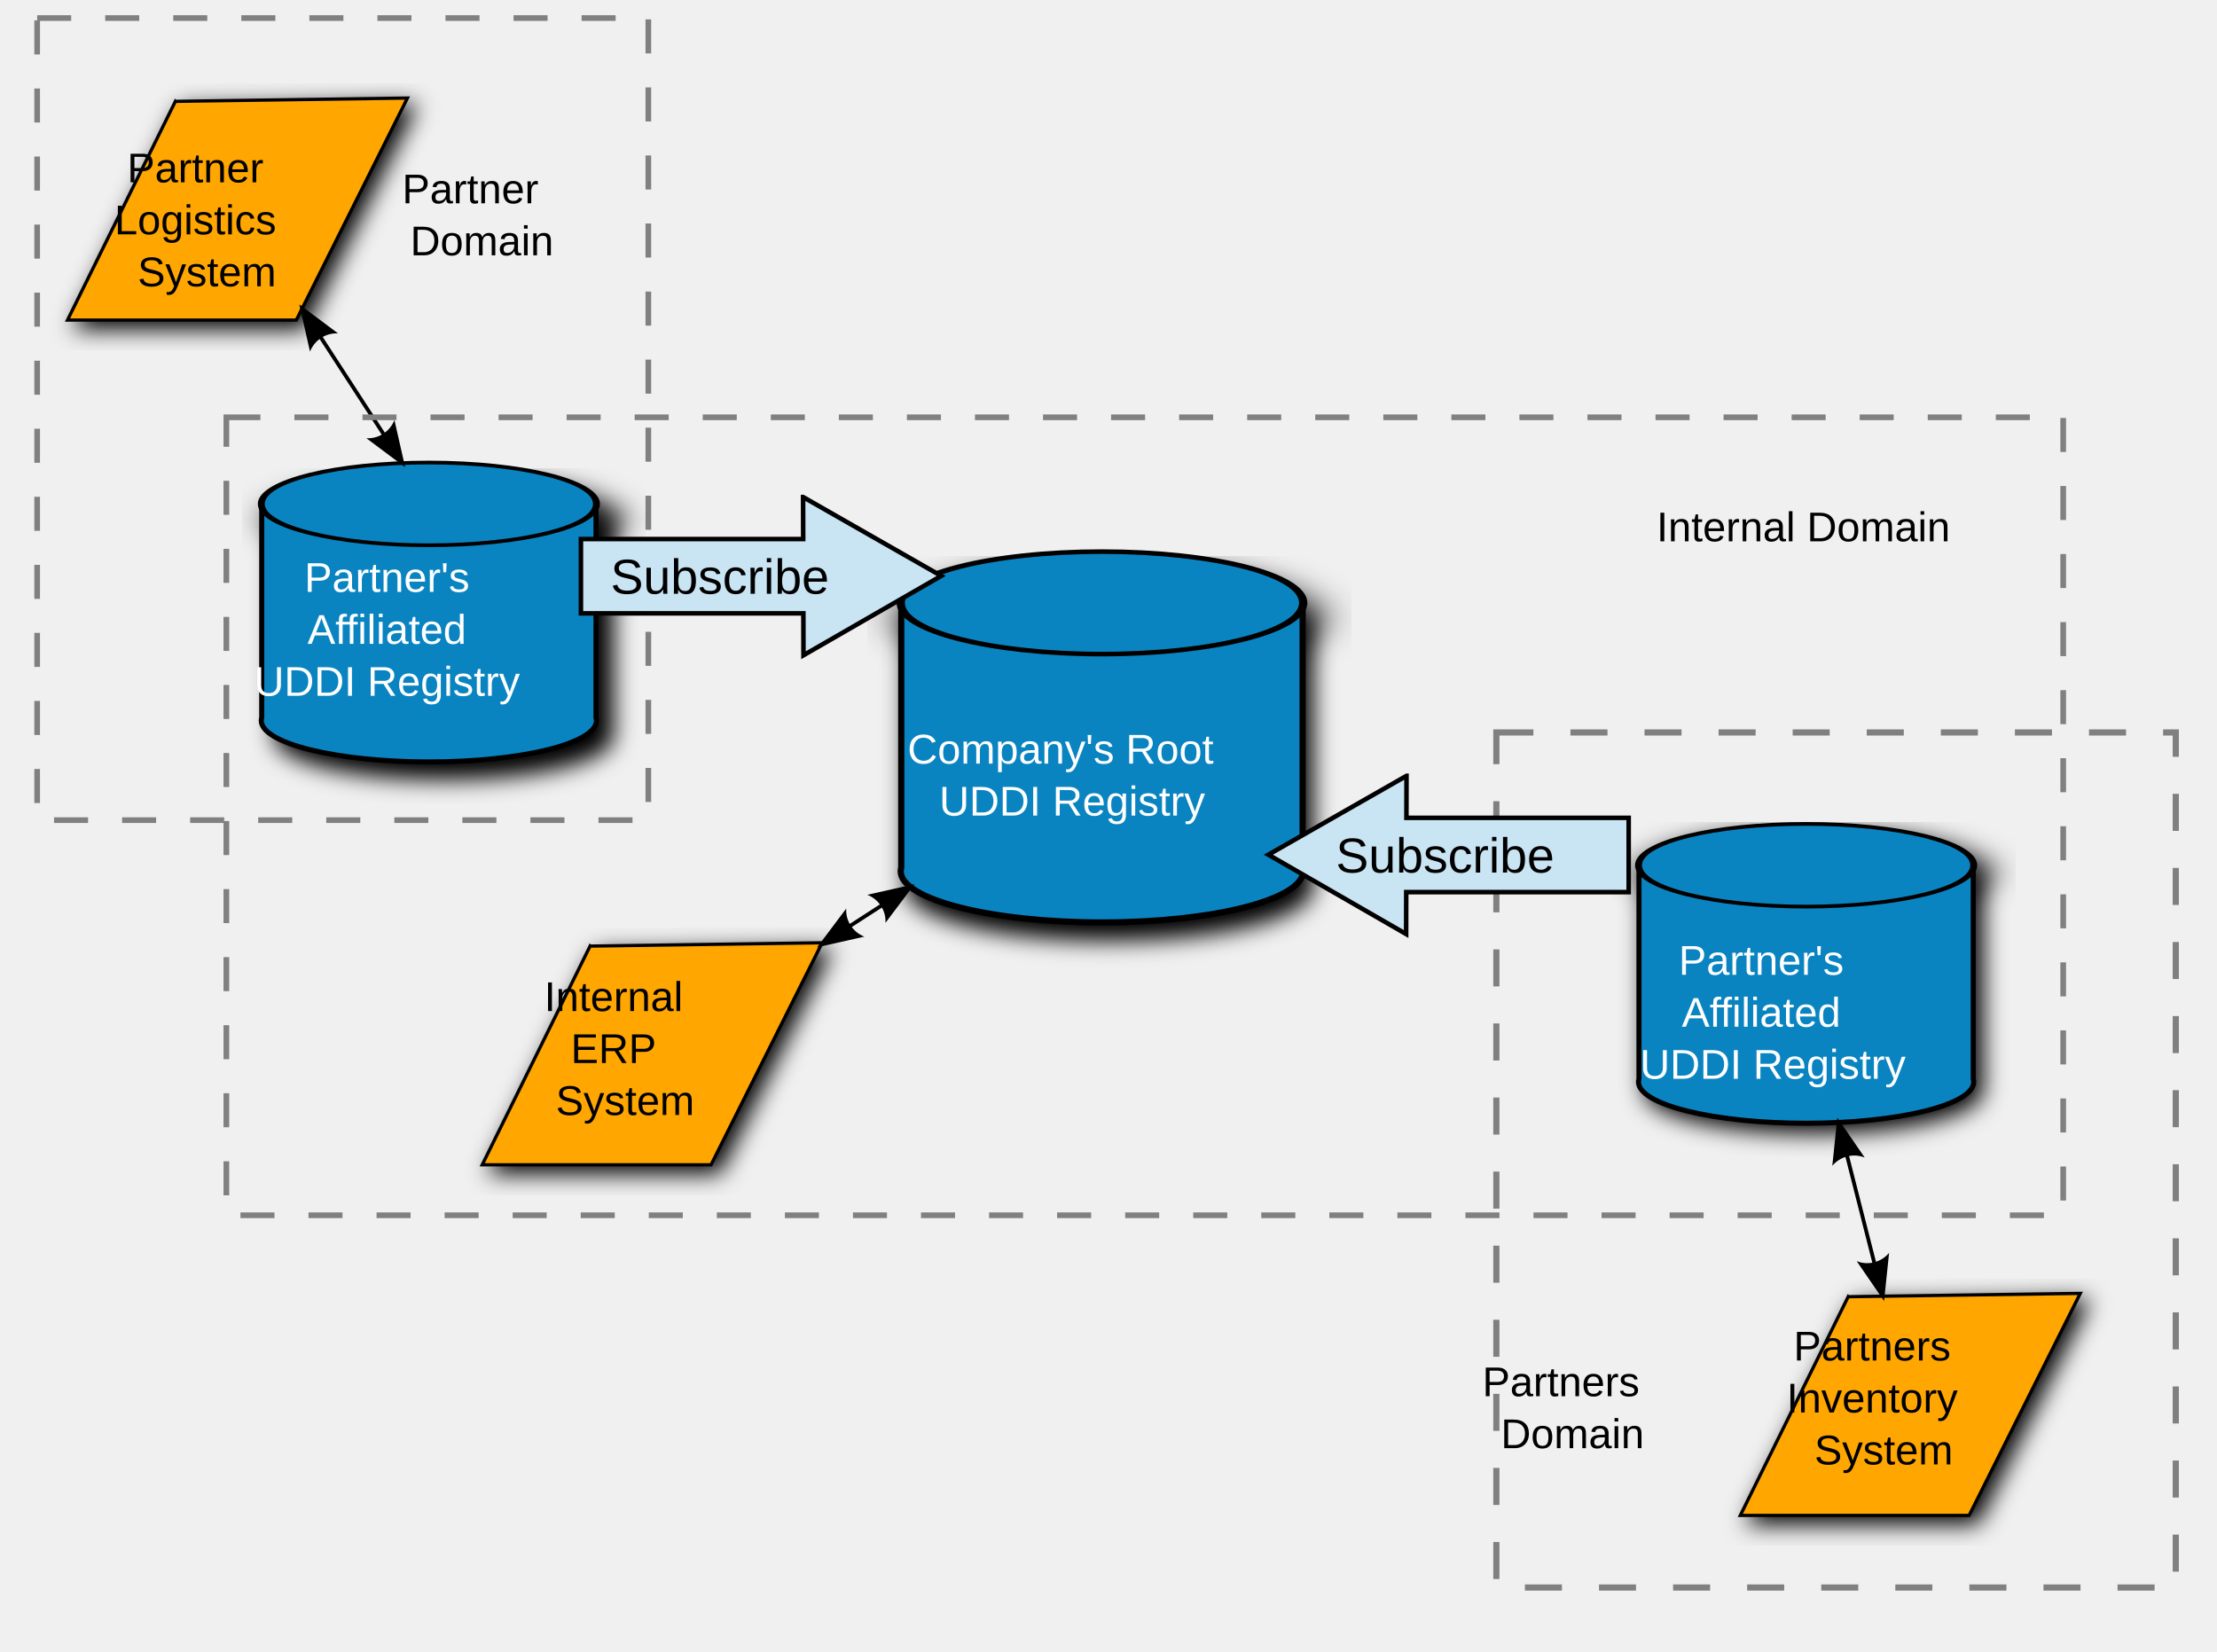
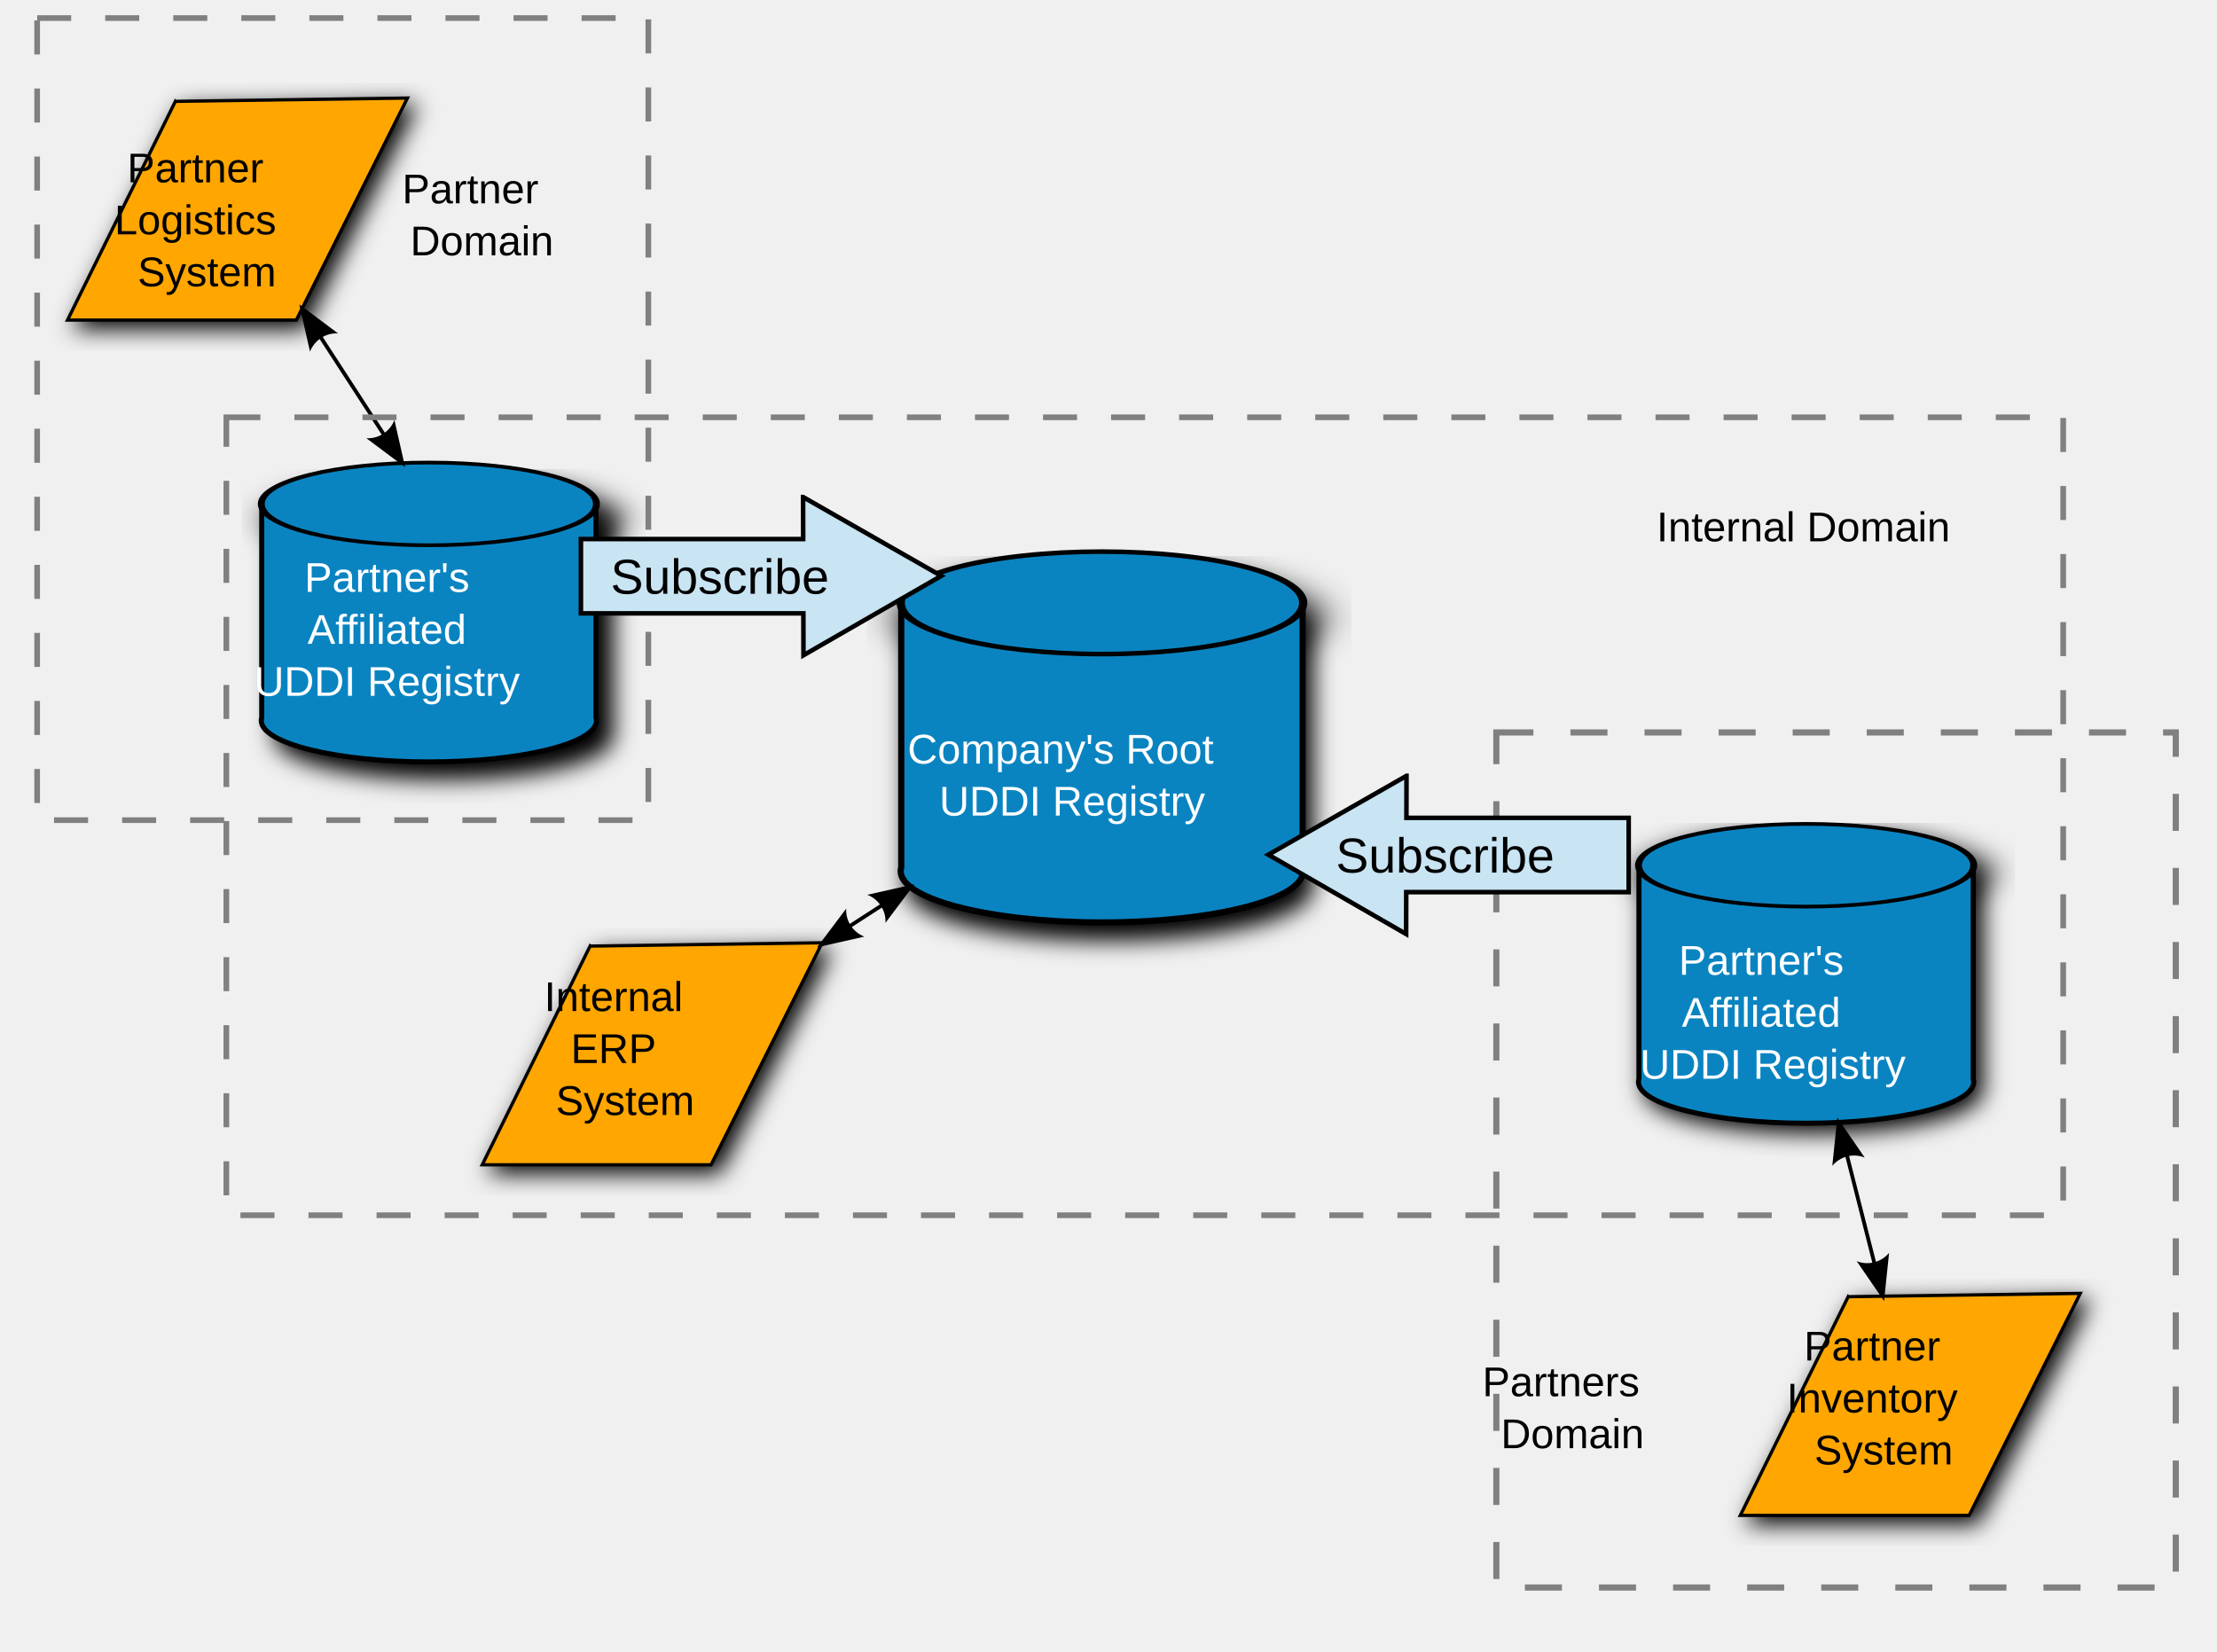
<svg xmlns="http://www.w3.org/2000/svg" width="586.378" height="436.876" id="svg13327" version="1.1">
  <defs id="defs13329">
    <marker orient="auto" refY="0" refX="0" id="Arrow2Lend" style="overflow:visible">
      <path id="path14040" style="font-size:12px;fill-rule:evenodd;stroke-width:0.625;stroke-linejoin:round" d="M 8.719,4.034 -2.207,0.016 8.719,-4.002 c -1.745,2.372 -1.735,5.617 -6e-7,8.035 z" transform="matrix(-1.1,0,0,-1.1,-1.1,0)" />
    </marker>
    <marker orient="auto" refY="0" refX="0" id="Arrow2Lstart" style="overflow:visible">
      <path id="path14037" style="font-size:12px;fill-rule:evenodd;stroke-width:0.625;stroke-linejoin:round" d="M 8.719,4.034 -2.207,0.016 8.719,-4.002 c -1.745,2.372 -1.735,5.617 -6e-7,8.035 z" transform="matrix(1.1,0,0,1.1,1.1,0)" />
    </marker>
    <marker orient="auto" refY="0" refX="0" id="Arrow2Mend" style="overflow:visible">
      <path id="path14046" style="font-size:12px;fill-rule:evenodd;stroke-width:0.625;stroke-linejoin:round" d="M 8.719,4.034 -2.207,0.016 8.719,-4.002 c -1.745,2.372 -1.735,5.617 -6e-7,8.035 z" transform="scale(-0.6,-0.6)" />
    </marker>
    <marker orient="auto" refY="0" refX="0" id="Arrow2Mstart" style="overflow:visible">
      <path id="path14043" style="font-size:12px;fill-rule:evenodd;stroke-width:0.625;stroke-linejoin:round" d="M 8.719,4.034 -2.207,0.016 8.719,-4.002 c -1.745,2.372 -1.735,5.617 -6e-7,8.035 z" transform="scale(0.6,0.6)" />
    </marker>
    <filter id="filter16232" color-interpolation-filters="sRGB">
      <feGaussianBlur id="feGaussianBlur16234" stdDeviation="3" />
    </filter>
    <filter id="filter16240" color-interpolation-filters="sRGB">
      <feGaussianBlur id="feGaussianBlur16242" stdDeviation="3" />
    </filter>
    <filter id="filter16244" color-interpolation-filters="sRGB">
      <feGaussianBlur id="feGaussianBlur16246" stdDeviation="3" />
    </filter>
    <filter id="filter16252" color-interpolation-filters="sRGB">
      <feGaussianBlur id="feGaussianBlur16254" stdDeviation="3" />
    </filter>
    <filter id="filter16256" color-interpolation-filters="sRGB">
      <feGaussianBlur id="feGaussianBlur16258" stdDeviation="3" />
    </filter>
    <filter id="filter16272" color-interpolation-filters="sRGB">
      <feGaussianBlur id="feGaussianBlur16274" stdDeviation="3" />
    </filter>
    <filter id="filter16276" color-interpolation-filters="sRGB">
      <feGaussianBlur id="feGaussianBlur16278" stdDeviation="3" />
    </filter>
    <filter id="filter16282" color-interpolation-filters="sRGB">
      <feGaussianBlur id="feGaussianBlur16284" stdDeviation="3" />
    </filter>
    <filter id="filter16288" color-interpolation-filters="sRGB">
      <feGaussianBlur id="feGaussianBlur16290" stdDeviation="3" />
    </filter>
  </defs>
  <g id="layer1" transform="translate(-29.55458,-156.617)">
    <path style="color:#000000;fill:#000000;fill-opacity:1;fill-rule:nonzero;stroke:#000000;stroke-width:0.862;stroke-linecap:butt;stroke-linejoin:miter;stroke-miterlimit:4;stroke-opacity:1;stroke-dashoffset:0;marker:none;visibility:visible;display:inline;overflow:visible;filter:url(#filter16288);enable-background:accumulate" d="m 187.627,408.868 61.381,-0.877 -29.394,58.727 -60.517,0 28.529,-57.851 z" id="path16286" />
    <path id="path16280" d="m 520.384,501.606 61.381,-0.877 -29.394,58.727 -60.517,0 28.529,-57.851 z" style="color:#000000;fill:#000000;fill-opacity:1;fill-rule:nonzero;stroke:#000000;stroke-width:0.862;stroke-linecap:butt;stroke-linejoin:miter;stroke-miterlimit:4;stroke-opacity:1;stroke-dashoffset:0;marker:none;visibility:visible;display:inline;overflow:visible;filter:url(#filter16282);enable-background:accumulate" />
    <path style="color:#000000;fill:#000000;fill-opacity:1;fill-rule:nonzero;stroke:#000000;stroke-width:1.342;stroke-linecap:butt;stroke-linejoin:miter;stroke-miterlimit:4;stroke-opacity:1;stroke-dasharray:none;stroke-dashoffset:0;marker:none;visibility:visible;display:inline;overflow:visible;filter:url(#filter16272);enable-background:accumulate" d="m 465.051,387.697 0,56.312 c -0.074,0.258 -0.125,0.519 -0.125,0.781 0,6.042 19.861,10.938 44.344,10.938 24.482,0 44.312,-4.895 44.312,-10.938 0,-0.262 -0.051,-0.523 -0.125,-0.781 l 0,-56.312 -88.406,0 z" id="path16268" />
-     <path transform="matrix(1.828483,0,0,0.9846209,154.6261,-99.66518)" d="m 218.193,494.758 a 24.244,11.112 0 1 1 -48.487,0 24.244,11.112 0 1 1 48.487,0 z" id="path16270" style="color:#000000;fill:#000000;fill-opacity:1;fill-rule:nonzero;stroke:#000000;stroke-width:1;stroke-linecap:butt;stroke-linejoin:miter;stroke-miterlimit:4;stroke-opacity:1;stroke-dasharray:none;stroke-dashoffset:0;marker:none;visibility:visible;display:inline;overflow:visible;filter:url(#filter16276);enable-background:accumulate" />
+     <path transform="matrix(1.828483,0,0,0.9846209,154.6261,-99.66518)" d="m 218.193,494.758 c 0,6.137 -10.854,11.112 -24.244,11.112 -13.389,0 -24.244,-4.975 -24.244,-11.112 0,-6.137 10.854,-11.112 24.244,-11.112 13.389,0 24.244,4.975 24.244,11.112 z" id="path16270" style="color:#000000;fill:#000000;fill-opacity:1;fill-rule:nonzero;stroke:#000000;stroke-width:1;stroke-linecap:butt;stroke-linejoin:miter;stroke-miterlimit:4;stroke-opacity:1;stroke-dasharray:none;stroke-dashoffset:0;marker:none;visibility:visible;display:inline;overflow:visible;filter:url(#filter16276);enable-background:accumulate" />
    <path style="color:#000000;fill:#000000;fill-opacity:1;fill-rule:nonzero;stroke:#000000;stroke-width:1.636;stroke-linecap:butt;stroke-linejoin:miter;stroke-miterlimit:4;stroke-opacity:1;stroke-dasharray:none;stroke-dashoffset:0;marker:none;visibility:visible;display:inline;overflow:visible;filter:url(#filter16252);enable-background:accumulate" d="m 269.929,320.339 0,69.752 c -0.088,0.319 -0.15,0.643 -0.15,0.968 0,7.485 23.848,13.548 53.244,13.548 29.396,0 53.207,-6.063 53.207,-13.548 0,-0.325 -0.062,-0.648 -0.15,-0.968 l 0,-69.752 -106.151,0 z" id="path16248" />
-     <path transform="matrix(2.195483,0,0,1.21961,-102.8025,-283.3368)" d="m 218.193,494.758 a 24.244,11.112 0 1 1 -48.487,0 24.244,11.112 0 1 1 48.487,0 z" id="path16250" style="color:#000000;fill:#000000;fill-opacity:1;fill-rule:nonzero;stroke:#000000;stroke-width:1;stroke-linecap:butt;stroke-linejoin:miter;stroke-miterlimit:4;stroke-opacity:1;stroke-dasharray:none;stroke-dashoffset:0;marker:none;visibility:visible;display:inline;overflow:visible;filter:url(#filter16256);enable-background:accumulate" />
+     <path transform="matrix(2.195483,0,0,1.21961,-102.8025,-283.3368)" d="m 218.193,494.758 c 0,6.137 -10.854,11.112 -24.244,11.112 -13.389,0 -24.244,-4.975 -24.244,-11.112 0,-6.137 10.854,-11.112 24.244,-11.112 13.389,0 24.244,4.975 24.244,11.112 z" id="path16250" style="color:#000000;fill:#000000;fill-opacity:1;fill-rule:nonzero;stroke:#000000;stroke-width:1;stroke-linecap:butt;stroke-linejoin:miter;stroke-miterlimit:4;stroke-opacity:1;stroke-dasharray:none;stroke-dashoffset:0;marker:none;visibility:visible;display:inline;overflow:visible;filter:url(#filter16256);enable-background:accumulate" />
    <path id="path16236" d="m 102.782,294.119 0,56.312 c -0.074,0.258 -0.125,0.519 -0.125,0.781 0,6.042 19.861,10.938 44.344,10.938 24.482,0 44.312,-4.895 44.312,-10.938 0,-0.262 -0.051,-0.523 -0.125,-0.781 l 0,-56.312 -88.406,0 z" style="color:#000000;fill:#000000;fill-opacity:1;fill-rule:nonzero;stroke:#000000;stroke-width:1.342;stroke-linecap:butt;stroke-linejoin:miter;stroke-miterlimit:4;stroke-opacity:1;stroke-dasharray:none;stroke-dashoffset:0;marker:none;visibility:visible;display:inline;overflow:visible;filter:url(#filter16240);enable-background:accumulate" />
-     <path style="color:#000000;fill:#000000;fill-opacity:1;fill-rule:nonzero;stroke:#000000;stroke-width:1;stroke-linecap:butt;stroke-linejoin:miter;stroke-miterlimit:4;stroke-opacity:1;stroke-dasharray:none;stroke-dashoffset:0;marker:none;visibility:visible;display:inline;overflow:visible;filter:url(#filter16244);enable-background:accumulate" id="path16238" d="m 218.193,494.758 a 24.244,11.112 0 1 1 -48.487,0 24.244,11.112 0 1 1 48.487,0 z" transform="matrix(1.828483,0,0,0.9846209,-207.643,-193.2439)" />
+     <path style="color:#000000;fill:#000000;fill-opacity:1;fill-rule:nonzero;stroke:#000000;stroke-width:1;stroke-linecap:butt;stroke-linejoin:miter;stroke-miterlimit:4;stroke-opacity:1;stroke-dasharray:none;stroke-dashoffset:0;marker:none;visibility:visible;display:inline;overflow:visible;filter:url(#filter16244);enable-background:accumulate" id="path16238" d="m 218.193,494.758 c 0,6.137 -10.854,11.112 -24.244,11.112 -13.389,0 -24.244,-4.975 -24.244,-11.112 0,-6.137 10.854,-11.112 24.244,-11.112 13.389,0 24.244,4.975 24.244,11.112 z" transform="matrix(1.828483,0,0,0.9846209,-207.643,-193.2439)" />
    <path id="path16230" d="m 77.937,185.428 61.381,-0.877 -29.394,58.727 -60.517,0 28.529,-57.851 z" style="color:#000000;fill:#000000;fill-opacity:1;fill-rule:nonzero;stroke:#000000;stroke-width:0.862;stroke-linecap:butt;stroke-linejoin:miter;stroke-miterlimit:4;stroke-opacity:1;stroke-dashoffset:0;marker:none;visibility:visible;display:inline;overflow:visible;filter:url(#filter16232);enable-background:accumulate" />
    <path style="color:#000000;fill:#0a84c1;fill-opacity:1;fill-rule:nonzero;stroke:#000000;stroke-width:1.342;stroke-linecap:butt;stroke-linejoin:miter;stroke-miterlimit:4;stroke-opacity:1;stroke-dasharray:none;stroke-dashoffset:0;marker:none;visibility:visible;display:inline;overflow:visible;enable-background:accumulate" d="m 98.782,290.119 0,56.312 c -0.074,0.258 -0.125,0.519 -0.125,0.781 0,6.042 19.861,10.938 44.344,10.938 24.482,0 44.312,-4.895 44.312,-10.938 0,-0.262 -0.051,-0.523 -0.125,-0.781 l 0,-56.312 -88.406,0 z" id="path13368" />
    <text xml:space="preserve" style="font-size:11px;font-style:normal;font-variant:normal;font-weight:normal;font-stretch:normal;text-align:center;text-anchor:middle;fill:#ffffff;fill-opacity:1;stroke:none;font-family:Arial;-inkscape-font-specification:Arial" x="142.601" y="313.164" id="text13404">
      <tspan id="tspan13406" x="142.601" y="313.164">Partner's</tspan>
      <tspan x="142.601" y="326.914" id="tspan13408">Affiliated</tspan>
      <tspan x="142.601" y="340.664" id="tspan13412">UDDI Registry</tspan>
      <tspan x="142.601" y="354.414" id="tspan13410" />
    </text>
    <text xml:space="preserve" style="font-size:11px;font-style:normal;font-variant:normal;font-weight:normal;font-stretch:normal;text-align:center;text-anchor:middle;fill:#000000;fill-opacity:1;stroke:none;font-family:Arial;-inkscape-font-specification:Arial" x="453.111" y="525.922" id="text13428">
      <tspan id="tspan13430" x="453.111" y="525.922">Partners</tspan>
      <tspan x="453.111" y="539.672" id="tspan13432">Domain</tspan>
    </text>
    <text xml:space="preserve" style="font-size:11px;font-style:normal;font-variant:normal;font-weight:normal;font-stretch:normal;text-align:center;text-anchor:middle;fill:#000000;fill-opacity:1;stroke:none;font-family:Arial;-inkscape-font-specification:Arial" x="164.655" y="210.4" id="text13458">
      <tspan id="tspan13460" x="164.655" y="210.4">Partner</tspan>
      <tspan x="164.655" y="224.15" id="tspan13462">Domain</tspan>
    </text>
    <text xml:space="preserve" style="font-size:11px;font-style:normal;font-variant:normal;font-weight:normal;font-stretch:normal;text-align:start;text-anchor:start;fill:#000000;fill-opacity:1;stroke:none;font-family:Arial;-inkscape-font-specification:Arial" x="467.701" y="299.799" id="text13464">
      <tspan id="tspan13466" x="467.701" y="299.799">Internal Domain</tspan>
    </text>
    <text xml:space="preserve" style="font-size:11px;font-style:normal;font-variant:normal;font-weight:normal;font-stretch:normal;text-align:center;text-anchor:middle;fill:#000000;fill-opacity:1;stroke:none;font-family:Arial;-inkscape-font-specification:Arial" x="569.221" y="839.725" id="text13468">
      <tspan id="tspan13470" x="569.221" y="839.725">Partner</tspan>
      <tspan x="569.221" y="853.475" id="tspan13472">Domain</tspan>
    </text>
    <path transform="matrix(1.828483,0,0,0.9846209,-211.643,-197.2439)" d="m 218.193,494.758 c 0,6.137 -10.854,11.112 -24.244,11.112 -13.389,0 -24.244,-4.975 -24.244,-11.112 0,-6.137 10.854,-11.112 24.244,-11.112 13.389,0 24.244,4.975 24.244,11.112 z" id="path13474" style="color:#000000;fill:#0a84c1;fill-opacity:1;fill-rule:nonzero;stroke:#000000;stroke-width:1;stroke-linecap:butt;stroke-linejoin:miter;stroke-miterlimit:4;stroke-opacity:1;stroke-dasharray:none;stroke-dashoffset:0;marker:none;visibility:visible;display:inline;overflow:visible;enable-background:accumulate" />
    <path id="path13989" d="m 463.051,385.697 0,56.312 c -0.074,0.258 -0.125,0.519 -0.125,0.781 0,6.042 19.861,10.938 44.344,10.938 24.482,0 44.312,-4.895 44.312,-10.938 0,-0.262 -0.051,-0.523 -0.125,-0.781 l 0,-56.312 -88.406,0 z" style="color:#000000;fill:#0a84c1;fill-opacity:1;fill-rule:nonzero;stroke:#000000;stroke-width:1.342;stroke-linecap:butt;stroke-linejoin:miter;stroke-miterlimit:4;stroke-opacity:1;stroke-dasharray:none;stroke-dashoffset:0;marker:none;visibility:visible;display:inline;overflow:visible;enable-background:accumulate" />
    <text xml:space="preserve" style="font-size:11px;font-style:normal;font-variant:normal;font-weight:normal;font-stretch:normal;text-align:center;text-anchor:middle;fill:#ffffff;fill-opacity:1;stroke:none;font-family:Arial;-inkscape-font-specification:Arial" x="506.086" y="414.451" id="text13420">
      <tspan id="tspan13422" x="506.086" y="414.451">Partner's</tspan>
      <tspan x="506.086" y="428.201" id="tspan13424">Affiliated</tspan>
      <tspan x="506.086" y="441.951" id="tspan13426">UDDI Registry</tspan>
    </text>
    <path style="color:#000000;fill:#0a84c1;fill-opacity:1;fill-rule:nonzero;stroke:#000000;stroke-width:1;stroke-linecap:butt;stroke-linejoin:miter;stroke-miterlimit:4;stroke-opacity:1;stroke-dasharray:none;stroke-dashoffset:0;marker:none;visibility:visible;display:inline;overflow:visible;enable-background:accumulate" id="path13991" d="m 218.193,494.758 c 0,6.137 -10.854,11.112 -24.244,11.112 -13.389,0 -24.244,-4.975 -24.244,-11.112 0,-6.137 10.854,-11.112 24.244,-11.112 13.389,0 24.244,4.975 24.244,11.112 z" transform="matrix(1.828483,0,0,0.9846209,152.6261,-101.6652)" />
    <path id="path13993" d="m 267.929,316.339 0,69.752 c -0.088,0.319 -0.15,0.643 -0.15,0.968 0,7.485 23.848,13.548 53.244,13.548 29.396,0 53.207,-6.063 53.207,-13.548 0,-0.325 -0.062,-0.648 -0.15,-0.968 l 0,-69.752 -106.151,0 z" style="color:#000000;fill:#0a84c1;fill-opacity:1;fill-rule:nonzero;stroke:#000000;stroke-width:1.636;stroke-linecap:butt;stroke-linejoin:miter;stroke-miterlimit:4;stroke-opacity:1;stroke-dasharray:none;stroke-dashoffset:0;marker:none;visibility:visible;display:inline;overflow:visible;enable-background:accumulate" />
    <text xml:space="preserve" style="font-size:11px;font-style:normal;font-variant:normal;font-weight:normal;font-stretch:normal;text-align:center;text-anchor:middle;fill:#ffffff;fill-opacity:1;stroke:none;font-family:Arial;-inkscape-font-specification:Arial" x="320.768" y="358.59" id="text13414">
      <tspan id="tspan13416" x="320.768" y="358.59">Company's Root</tspan>
      <tspan x="320.768" y="372.34" id="tspan13418">UDDI Registry</tspan>
    </text>
    <path style="color:#000000;fill:#0a84c1;fill-opacity:1;fill-rule:nonzero;stroke:#000000;stroke-width:1;stroke-linecap:butt;stroke-linejoin:miter;stroke-miterlimit:4;stroke-opacity:1;stroke-dasharray:none;stroke-dashoffset:0;marker:none;visibility:visible;display:inline;overflow:visible;enable-background:accumulate" id="path13995" d="m 218.193,494.758 c 0,6.137 -10.854,11.112 -24.244,11.112 -13.389,0 -24.244,-4.975 -24.244,-11.112 0,-6.137 10.854,-11.112 24.244,-11.112 13.389,0 24.244,4.975 24.244,11.112 z" transform="matrix(2.195483,0,0,1.21961,-104.8025,-287.3368)" />
    <path style="color:#000000;fill:#ffa601;fill-opacity:1;fill-rule:nonzero;stroke:#000000;stroke-width:0.862;stroke-linecap:butt;stroke-linejoin:miter;stroke-miterlimit:4;stroke-opacity:1;stroke-dashoffset:0;marker:none;visibility:visible;display:inline;overflow:visible;enable-background:accumulate" d="m 75.937,183.428 61.381,-0.877 -29.394,58.727 -60.517,0 28.529,-57.851 z" id="rect13997" />
    <text xml:space="preserve" style="font-size:11px;font-style:normal;font-variant:normal;font-weight:normal;font-stretch:normal;text-align:center;text-anchor:middle;fill:#000000;fill-opacity:1;stroke:none;font-family:Arial;-inkscape-font-specification:Arial" x="91.924" y="204.844" id="text13442">
      <tspan id="tspan13444" x="91.924" y="204.844">Partner</tspan>
      <tspan x="91.924" y="218.594" id="tspan13446">Logistics</tspan>
      <tspan x="91.924" y="232.344" id="tspan13448">System</tspan>
    </text>
    <path id="path14002" d="m 185.627,406.868 61.381,-0.877 -29.394,58.727 -60.517,0 28.529,-57.851 z" style="color:#000000;fill:#ffa601;fill-opacity:1;fill-rule:nonzero;stroke:#000000;stroke-width:0.862;stroke-linecap:butt;stroke-linejoin:miter;stroke-miterlimit:4;stroke-opacity:1;stroke-dashoffset:0;marker:none;visibility:visible;display:inline;overflow:visible;enable-background:accumulate" />
    <text xml:space="preserve" style="font-size:11px;font-style:normal;font-variant:normal;font-weight:normal;font-stretch:normal;text-align:center;text-anchor:middle;fill:#000000;fill-opacity:1;stroke:none;font-family:Arial;-inkscape-font-specification:Arial" x="202.536" y="424.047" id="text13450">
      <tspan id="tspan13452" x="202.536" y="424.047">Internal</tspan>
      <tspan x="202.536" y="437.797" id="tspan13454">ERP</tspan>
      <tspan x="202.536" y="451.547" id="tspan13456">System</tspan>
    </text>
    <path style="color:#000000;fill:#ffa601;fill-opacity:1;fill-rule:nonzero;stroke:#000000;stroke-width:0.862;stroke-linecap:butt;stroke-linejoin:miter;stroke-miterlimit:4;stroke-opacity:1;stroke-dashoffset:0;marker:none;visibility:visible;display:inline;overflow:visible;enable-background:accumulate" d="m 518.384,499.606 61.381,-0.877 -29.394,58.727 -60.517,0 28.529,-57.851 z" id="path14012" />
    <text xml:space="preserve" style="font-size:11px;font-style:normal;font-variant:normal;font-weight:normal;font-stretch:normal;text-align:center;text-anchor:middle;fill:#000000;fill-opacity:1;stroke:none;font-family:Arial;-inkscape-font-specification:Arial" x="535.421" y="516.476" id="text13434">
-       <tspan id="tspan13436" x="535.421" y="516.476">Partners</tspan>
+       <tspan id="tspan13436" x="535.421" y="516.476">Partner</tspan>
      <tspan x="535.421" y="530.226" id="tspan13438">Inventory</tspan>
      <tspan x="535.421" y="543.976" id="tspan13440">System</tspan>
    </text>
    <path style="fill:none;stroke:#000000;stroke-width:1px;stroke-linecap:butt;stroke-linejoin:miter;stroke-opacity:1;marker-start:url(#Arrow2Lstart);marker-end:url(#Arrow2Lend)" d="m 109.449,238.235 26.528,40.866" id="path14014" />
    <rect style="color:#000000;fill:none;stroke:#808080;stroke-width:1.5;stroke-linecap:butt;stroke-linejoin:miter;stroke-miterlimit:4;stroke-opacity:1;stroke-dasharray:9, 9;stroke-dashoffset:0;marker:none;visibility:visible;display:inline;overflow:visible;enable-background:accumulate" id="rect15034" width="161.653" height="212.161" x="39.382" y="161.393" />
    <rect style="color:#000000;fill:none;stroke:#808080;stroke-width:1.633;stroke-linecap:butt;stroke-linejoin:miter;stroke-miterlimit:4;stroke-opacity:1;stroke-dasharray:9.797, 9.797;stroke-dashoffset:0;marker:none;visibility:visible;display:inline;overflow:visible;enable-background:accumulate" id="rect15034-2" width="179.703" height="226.17" x="425.326" y="350.358" />
    <rect style="color:#000000;fill:none;stroke:#808080;stroke-width:1.5;stroke-linecap:butt;stroke-linejoin:miter;stroke-miterlimit:4;stroke-opacity:1;stroke-dasharray:9, 9;stroke-dashoffset:0;marker:none;visibility:visible;display:inline;overflow:visible;enable-background:accumulate" id="rect15034-6" width="485.829" height="211.067" x="89.426" y="266.996" />
    <path style="color:#000000;fill:#c9e4f2;fill-opacity:1;fill-rule:nonzero;stroke:#000000;stroke-width:1.207;marker:none;visibility:visible;display:inline;overflow:visible;enable-background:accumulate" d="m 241.965,288.091 0.025,11.114 -58.788,0 0,19.645 58.838,0 0.025,11.089 36.437,-20.987 -36.536,-20.861 z" id="rect15449" />
    <text xml:space="preserve" style="font-size:13px;font-style:normal;font-variant:normal;font-weight:normal;font-stretch:normal;text-align:start;text-anchor:start;fill:#000000;fill-opacity:1;stroke:none;font-family:Arial;-inkscape-font-specification:Arial" x="191.041" y="313.668" id="text15454">
      <tspan id="tspan15456" x="191.041" y="313.668">Subscribe</tspan>
    </text>
    <path id="path15458" d="m 401.566,361.832 -0.025,11.114 58.788,0 0,19.645 -58.838,0 -0.025,11.089 -36.437,-20.987 36.536,-20.861 z" style="color:#000000;fill:#c9e4f2;fill-opacity:1;fill-rule:nonzero;stroke:#000000;stroke-width:1.207;marker:none;visibility:visible;display:inline;overflow:visible;enable-background:accumulate" />
    <text id="text15460" y="387.409" x="382.868" style="font-size:13px;font-style:normal;font-variant:normal;font-weight:normal;font-stretch:normal;text-align:start;text-anchor:start;fill:#000000;fill-opacity:1;stroke:none;font-family:Arial;-inkscape-font-specification:Arial" xml:space="preserve">
      <tspan y="387.409" x="382.868" id="tspan15462">Subscribe</tspan>
    </text>
    <path style="fill:none;stroke:#000000;stroke-width:1px;stroke-linecap:butt;stroke-linejoin:miter;stroke-opacity:1;marker-start:url(#Arrow2Lstart);marker-end:url(#Arrow2Lend)" d="M 527.534,499.475 515.851,453.524" id="path15464" />
    <path style="fill:none;stroke:#000000;stroke-width:1px;stroke-linecap:butt;stroke-linejoin:miter;stroke-opacity:1;marker-start:url(#Arrow2Lstart);marker-end:url(#Arrow2Lend)" d="m 246.781,406.446 23.557,-15.226" id="path15846" />
  </g>
</svg>
